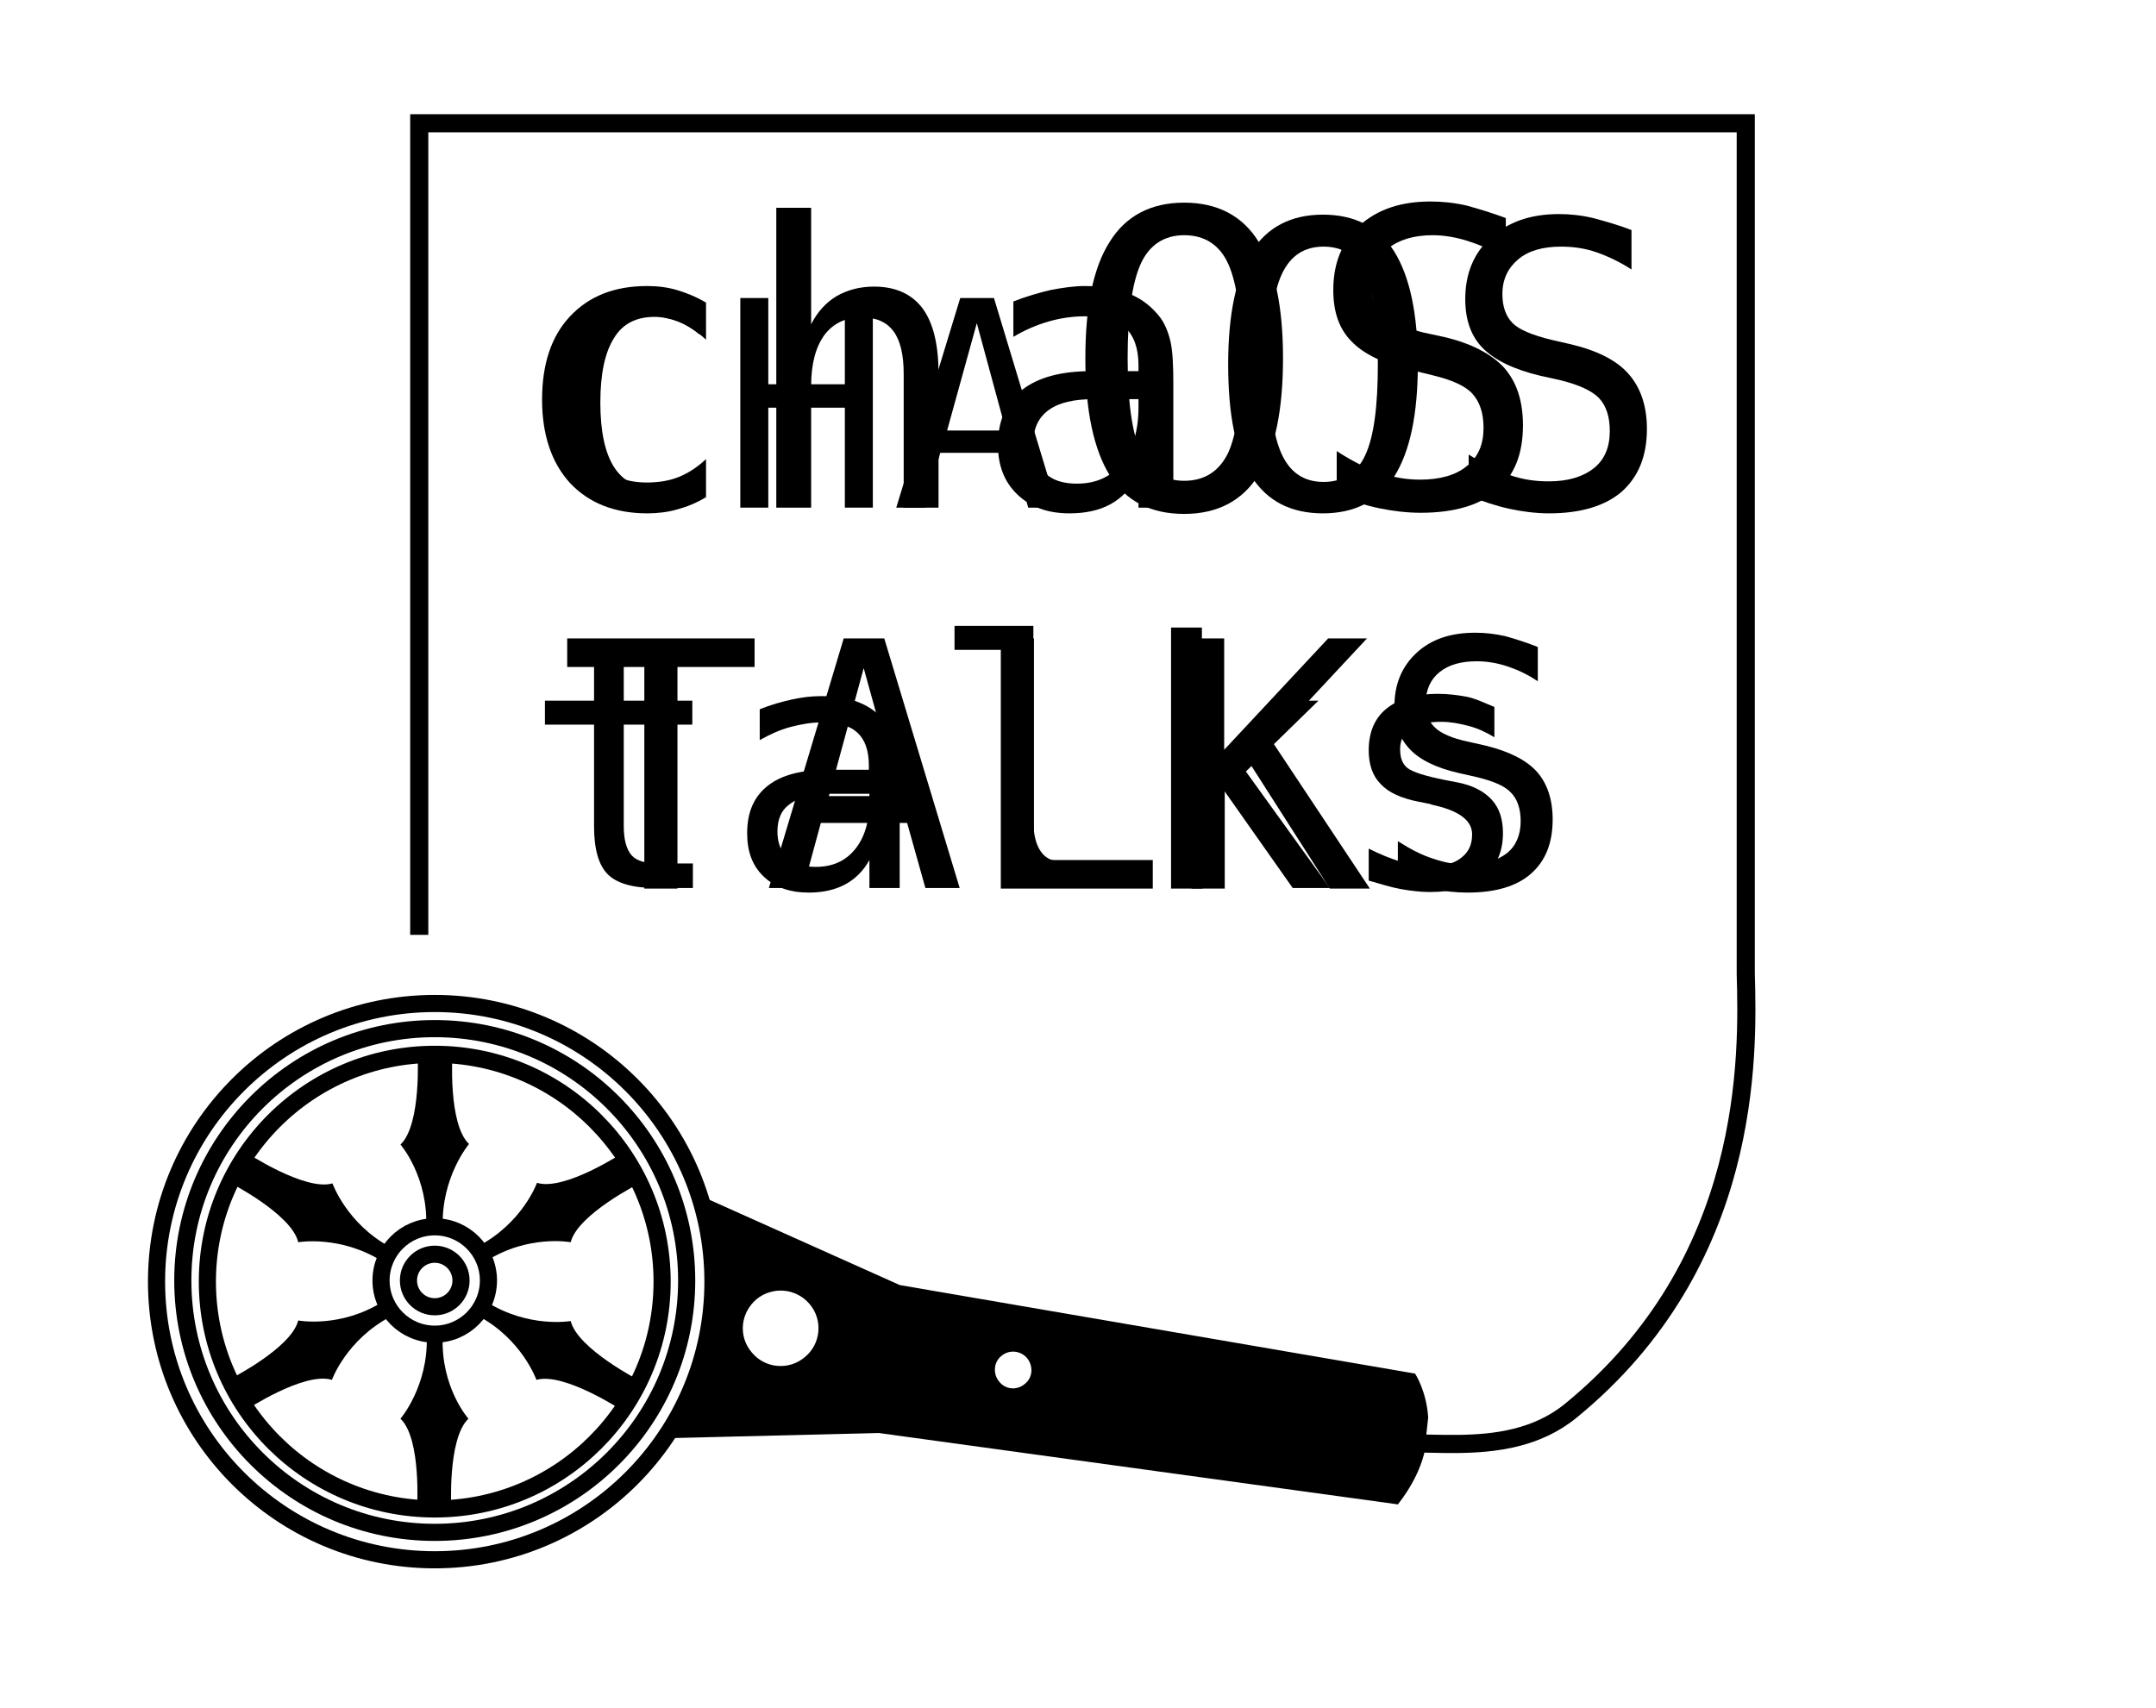
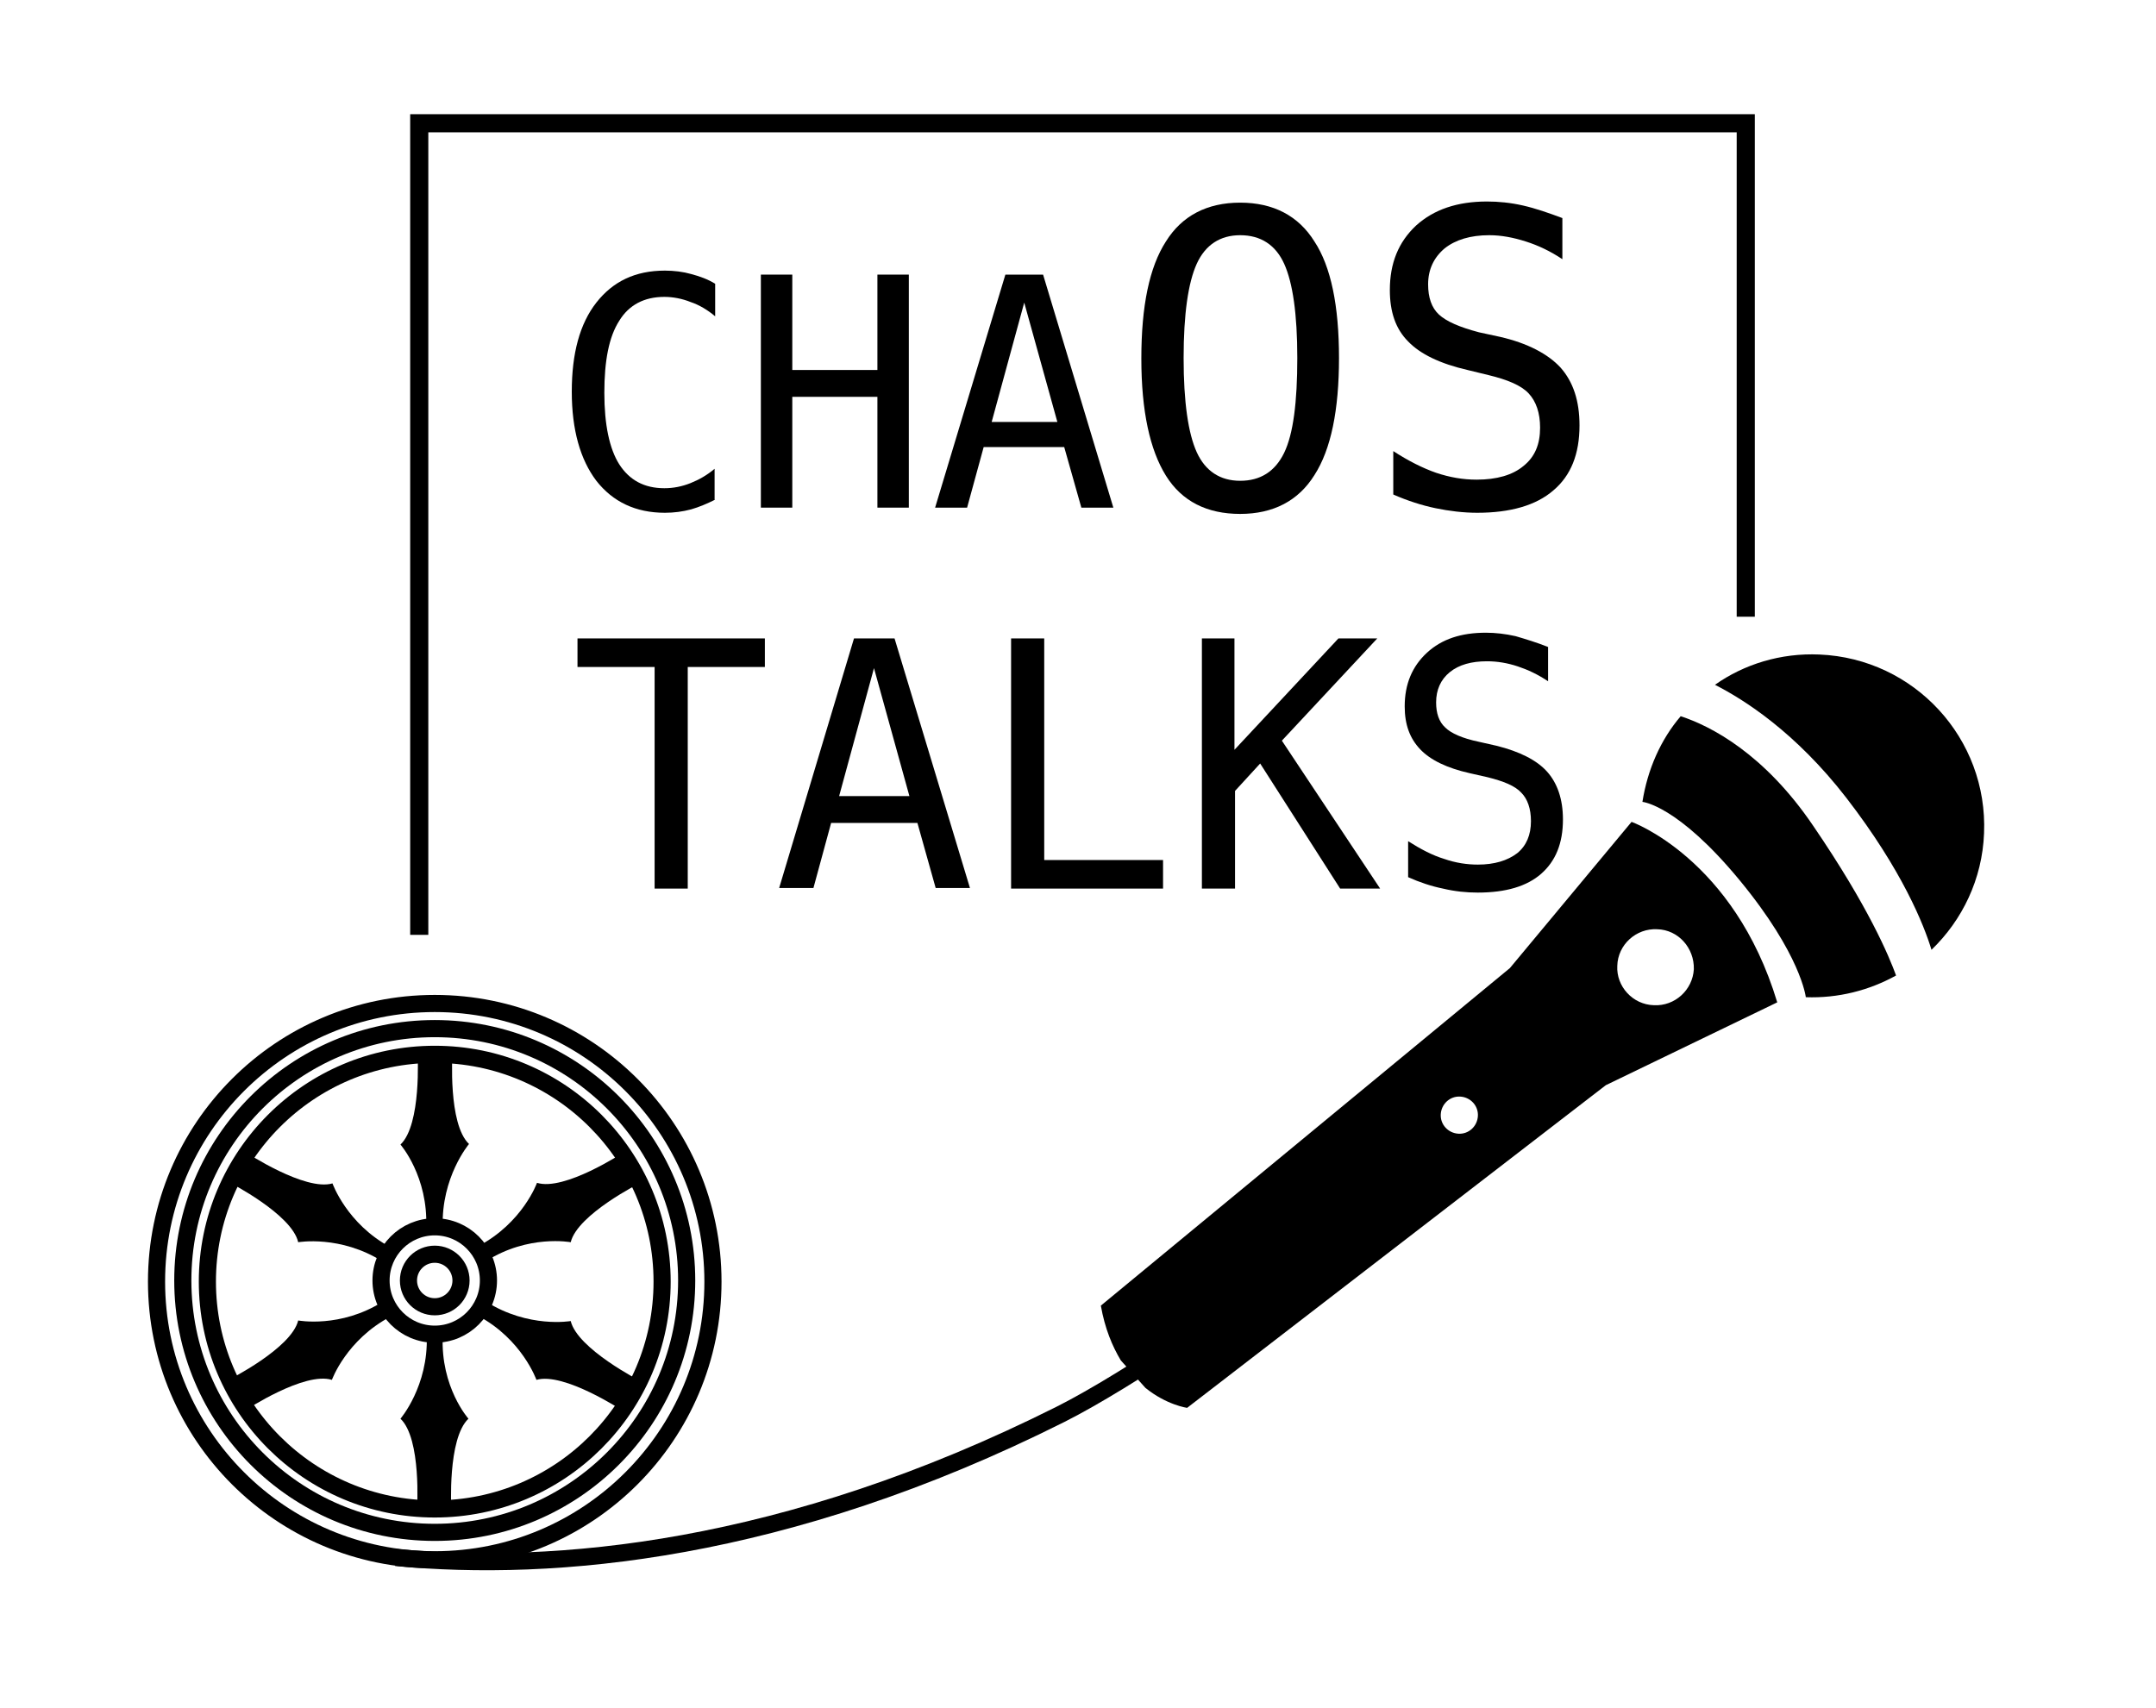
<svg xmlns="http://www.w3.org/2000/svg" version="1.1" x="0px" y="0px" viewBox="-47 248 377.4 299" style="enable-background:new -47 248 377.4 299;" xml:space="preserve">
  <style type="text/css">
	.st0{enable-background:new    ;}
	.st1{fill:none;stroke:#000000;stroke-width:3.173;}
	.st2{fill:none;stroke:#000000;stroke-width:3;stroke-miterlimit:10;}
- 	.st3{display:none;}
- 	.st4{display:inline;}
- 	.st5{fill-opacity:0.612;stroke:#000000;stroke-width:2.797;}
- 	.st6{stroke:#000000;stroke-width:2.797;}
- 	.st7{display:none;stroke:#000000;}
- 	.st8{display:inline;fill:none;stroke:#000000;stroke-width:2.797;}
+ 	.st3{fill:none;stroke:#000000;stroke-width:3;}
</style>
  <g id="chaOStalks">
    <g id="layer1" transform="translate(-103.2124,-687.7188)">
      <g class="st0">
-         <path d="M179.9,1022.7c-1.6,1-3.3,1.7-5.1,2.2c-1.7,0.5-3.5,0.7-5.3,0.7c-5.7,0-10.2-1.8-13.5-5.3c-3.2-3.5-4.9-8.4-4.9-14.6     c0-6.2,1.6-11.1,4.9-14.6s7.7-5.3,13.5-5.3c1.8,0,3.5,0.2,5.2,0.7c1.7,0.5,3.4,1.2,5.1,2.2v6.5c-1.6-1.5-3.2-2.5-4.9-3.2     s-3.5-1-5.5-1c-3.8,0-6.8,1.3-8.8,3.8c-2.1,2.5-3.1,6.1-3.1,10.8c0,4.7,1,8.2,3.1,10.8c2.1,2.5,5,3.8,8.8,3.8c2.1,0,4-0.3,5.7-1     c1.7-0.7,3.2-1.7,4.7-3.1V1022.7z" />
-         <path d="M220.5,1001.2v23.4h-6.1v-23.4c0-3.4-0.6-5.9-1.8-7.5c-1.2-1.6-3-2.4-5.5-2.4c-2.9,0-5,1-6.6,3.1c-1.5,2.1-2.3,5-2.3,8.9     v21.3h-6.1v-52.5h6.1v20.4c1.1-2.2,2.6-3.8,4.4-4.9c1.9-1.1,4.1-1.7,6.6-1.7c3.8,0,6.6,1.3,8.5,3.8     C219.6,992.3,220.5,996.1,220.5,1001.2z" />
-         <path d="M261.6,1003.1v21.5h-6.1v-5.6c-1.3,2.2-2.9,3.9-4.9,5c-2,1.1-4.4,1.6-7.2,1.6c-3.8,0-6.8-1.1-9.1-3.3     c-2.3-2.2-3.4-5.1-3.4-8.7c0-4.2,1.4-7.4,4.2-9.6c2.8-2.2,6.8-3.3,12.2-3.3h8.2v-1c0-3-0.8-5.2-2.3-6.6c-1.5-1.4-3.8-2-7.1-2     c-2.1,0-4.2,0.3-6.3,0.9s-4.2,1.5-6.2,2.7v-6.2c2.3-0.9,4.4-1.5,6.5-2c2.1-0.4,4.1-0.7,6-0.7c3.1,0,5.7,0.5,7.9,1.4     c2.2,0.9,3.9,2.3,5.3,4.1c0.8,1.1,1.4,2.5,1.8,4.2C261.5,997.3,261.6,999.8,261.6,1003.1z M249.8,1005.6h-2c-3.6,0-6.2,0.6-8,1.9     c-1.8,1.3-2.7,3.2-2.7,5.7c0,2.3,0.7,4,2,5.3c1.3,1.3,3.2,1.9,5.6,1.9c3.4,0,6-1.2,7.9-3.6c1.9-2.4,2.9-5.6,2.9-9.8v-1.4H249.8z" />
-         <path d="M304.4,999.5c0,8.8-1.4,15.3-4.1,19.6c-2.7,4.3-6.9,6.5-12.5,6.5s-9.7-2.1-12.5-6.4s-4.1-10.8-4.1-19.7     c0-8.8,1.4-15.3,4.1-19.7c2.7-4.3,6.9-6.5,12.5-6.5c5.6,0,9.8,2.2,12.5,6.5C303,984.2,304.4,990.7,304.4,999.5z M297.4,999.5     c0-7.4-0.7-12.7-2.2-15.8c-1.5-3.2-3.9-4.8-7.3-4.8c-3.4,0-5.8,1.6-7.3,4.8c-1.5,3.2-2.2,8.5-2.2,15.8c0,7.4,0.7,12.6,2.2,15.8     c1.5,3.2,3.9,4.8,7.3,4.8c3.4,0,5.9-1.6,7.3-4.7C296.7,1012.2,297.4,1006.9,297.4,999.5z" />
-         <path d="M341.8,976v6.9c-2-1.3-4.1-2.3-6.1-3c-2-0.7-4.1-1-6.2-1c-3.2,0-5.7,0.7-7.5,2.2c-1.8,1.5-2.8,3.5-2.8,6.1     c0,2.2,0.6,3.9,1.8,5.1c1.2,1.2,3.5,2.1,6.7,2.9l3.5,0.8c4.6,1.1,8,2.8,10.1,5.2c2.1,2.4,3.2,5.6,3.2,9.6c0,4.8-1.5,8.4-4.4,11     c-2.9,2.5-7.2,3.8-12.7,3.8c-2.3,0-4.7-0.3-7-0.8c-2.3-0.5-4.7-1.3-7.1-2.3v-7.2c2.5,1.6,4.9,2.8,7.2,3.6     c2.3,0.8,4.5,1.1,6.8,1.1c3.4,0,6-0.8,7.9-2.3c1.9-1.5,2.8-3.7,2.8-6.5c0-2.5-0.6-4.4-1.9-5.8c-1.3-1.3-3.5-2.3-6.7-3.1l-3.6-0.8     c-4.6-1.1-7.9-2.7-10-4.8c-2.1-2.1-3.1-5-3.1-8.6c0-4.5,1.5-8.1,4.5-10.8c3-2.7,6.9-4.1,11.9-4.1c1.9,0,3.9,0.2,6,0.7     C337.3,974.5,339.5,975.1,341.8,976z" />
+         <path d="M181.4,1023.2c-1.4,0.7-2.8,1.3-4.2,1.7c-1.5,0.4-3,0.6-4.6,0.6c-5.1,0-9.1-1.9-12-5.6c-2.8-3.7-4.3-8.9-4.3-15.6     c0-6.7,1.4-11.9,4.3-15.6c2.9-3.7,6.8-5.6,12-5.6c1.6,0,3.2,0.2,4.6,0.6c1.5,0.4,2.9,0.9,4.2,1.7v5.7c-1.3-1.1-2.8-2-4.3-2.5     c-1.5-0.6-3.1-0.9-4.6-0.9c-3.5,0-6.2,1.4-7.9,4.2c-1.8,2.8-2.6,7-2.6,12.6c0,5.6,0.9,9.8,2.6,12.5c1.8,2.8,4.4,4.2,7.9,4.2     c1.6,0,3.1-0.3,4.6-0.9c1.5-0.6,2.9-1.4,4.2-2.5V1023.2z" />
+         <path d="M189.4,983.8h5.5v16.7h14.9v-16.7h5.5v40.8h-5.5v-19.4h-14.9v19.4h-5.5V983.8z" />
+         <path d="M232.2,983.8h6.6l12.3,40.8h-5.6l-3-10.6h-14.1l-2.9,10.6h-5.6L232.2,983.8z M235.5,988.7l-5.7,20.9h11.5L235.5,988.7z" />
+         <path d="M290.6,998.4c0,9.1-1.4,16-4.3,20.5c-2.8,4.5-7.2,6.8-13,6.8c-5.8,0-10.2-2.2-13-6.7c-2.8-4.5-4.3-11.3-4.3-20.5     c0-9.2,1.4-16,4.3-20.5c2.8-4.5,7.2-6.8,13-6.8c5.8,0,10.2,2.3,13,6.8C289.2,982.4,290.6,989.3,290.6,998.4z M283.3,998.4     c0-7.7-0.8-13.2-2.3-16.5s-4.1-5-7.7-5c-3.5,0-6.1,1.7-7.6,5s-2.3,8.8-2.3,16.5c0,7.7,0.8,13.2,2.3,16.5s4.1,5,7.6,5     c3.5,0,6.1-1.6,7.7-4.9C282.6,1011.7,283.3,1006.1,283.3,998.4z" />
+         <path d="M329.7,973.9v7.2c-2.1-1.4-4.2-2.4-6.4-3.1s-4.3-1.1-6.4-1.1c-3.3,0-5.9,0.8-7.8,2.3c-1.9,1.6-2.9,3.7-2.9,6.3     c0,2.3,0.6,4.1,1.9,5.3c1.3,1.2,3.6,2.2,7,3.1l3.7,0.8c4.8,1.1,8.4,3,10.6,5.4c2.2,2.5,3.3,5.8,3.3,10.1c0,5-1.5,8.8-4.6,11.4     c-3,2.6-7.5,3.9-13.3,3.9c-2.4,0-4.9-0.3-7.3-0.8c-2.4-0.5-4.9-1.3-7.4-2.4v-7.6c2.6,1.7,5.2,3,7.5,3.8c2.4,0.8,4.7,1.2,7.1,1.2     c3.5,0,6.3-0.8,8.2-2.4c2-1.6,2.9-3.8,2.9-6.7c0-2.6-0.7-4.6-2-6c-1.3-1.4-3.7-2.4-7-3.2l-3.7-0.9c-4.8-1.1-8.3-2.8-10.4-5     c-2.2-2.2-3.2-5.2-3.2-9c0-4.7,1.5-8.4,4.6-11.3c3.1-2.8,7.2-4.2,12.4-4.2c2,0,4.1,0.2,6.3,0.7S327.3,973,329.7,973.9z" />
      </g>
      <g class="st0">
-         <path d="M165.4,1049.1v9.3h12v4.2h-12v17.8c0,2.4,0.5,4.1,1.4,5.1c0.9,1,2.5,1.4,4.7,1.4h6v4.3h-6.5c-4,0-6.8-0.8-8.4-2.4     s-2.4-4.4-2.4-8.4v-17.8h-8.6v-4.2h8.6v-9.3H165.4z" />
-         <path d="M213.7,1072.5v18.7h-5.3v-4.9c-1.1,2-2.6,3.4-4.3,4.3c-1.7,0.9-3.8,1.4-6.3,1.4c-3.3,0-5.9-0.9-7.9-2.8     c-2-1.9-2.9-4.4-2.9-7.6c0-3.7,1.2-6.4,3.6-8.3c2.4-1.9,5.9-2.8,10.6-2.8h7.1v-0.8c0-2.6-0.7-4.5-2-5.7c-1.3-1.2-3.3-1.8-6.2-1.8     c-1.8,0-3.6,0.3-5.5,0.8s-3.6,1.3-5.4,2.3v-5.4c2-0.8,3.8-1.3,5.6-1.7c1.8-0.4,3.5-0.6,5.2-0.6c2.7,0,5,0.4,6.8,1.2     c1.9,0.8,3.4,2,4.6,3.6c0.7,1,1.2,2.2,1.6,3.6C213.6,1067.5,213.7,1069.6,213.7,1072.5z M203.4,1074.7h-1.8c-3.1,0-5.4,0.6-7,1.7     c-1.6,1.1-2.3,2.7-2.3,4.9c0,2,0.6,3.5,1.8,4.6c1.2,1.1,2.8,1.6,4.9,1.6c2.9,0,5.2-1,6.9-3.1c1.7-2.1,2.5-4.9,2.5-8.5v-1.2H203.4     z" />
-         <path d="M237.1,1079.3c0,2.4,0.4,4.2,1.3,5.5s2.2,1.8,3.9,1.8h6.2v4.6h-6.7c-3.2,0-5.6-1-7.4-3.1s-2.6-5-2.6-8.8v-29.8h-8.5v-4.2     h13.8V1079.3z" />
-         <path d="M261.1,1045.6h5.5v26.4l13.9-13.6h6.5l-12.7,12.4l14.7,20.4h-6.5l-11.9-16.9l-3.9,3.8v13.2h-5.5V1045.6z" />
-         <path d="M317.8,1059.5v5.3c-1.5-0.9-3-1.6-4.6-2c-1.5-0.4-3.1-0.7-4.7-0.7c-2.4,0-4.2,0.4-5.4,1.2s-1.8,2-1.8,3.6     c0,1.5,0.4,2.6,1.3,3.3c0.9,0.7,3.1,1.4,6.6,2.1l2.1,0.4c2.6,0.5,4.6,1.5,6,3c1.4,1.5,2,3.5,2,5.9c0,3.2-1.1,5.8-3.4,7.6     c-2.3,1.8-5.4,2.7-9.4,2.7c-1.6,0-3.3-0.2-5-0.5c-1.7-0.3-3.6-0.9-5.7-1.5v-5.6c2,1,3.9,1.8,5.7,2.3c1.8,0.5,3.5,0.8,5.1,0.8     c2.3,0,4.2-0.5,5.4-1.5c1.3-1,1.9-2.3,1.9-4.1c0-2.5-2.4-4.2-7.1-5.2l-0.2-0.1l-2-0.4c-3.1-0.6-5.3-1.6-6.7-3.1     c-1.4-1.4-2.1-3.4-2.1-5.9c0-3.1,1-5.6,3.1-7.3c2.1-1.7,5.1-2.6,9-2.6c1.7,0,3.4,0.2,5,0.5S316.3,1058.9,317.8,1059.5z" />
+         <path d="M157.3,1047.5h32.8v5h-13.5v38.8h-5.8v-38.8h-13.5V1047.5z" />
+         <path d="M205.7,1047.5h7.1l13.2,43.7h-6l-3.2-11.4h-15.1l-3.1,11.4h-6L205.7,1047.5z M209.2,1052.7l-6.1,22.4h12.3L209.2,1052.7z     " />
+         <path d="M233.2,1047.5h5.8v38.8h20.8v5h-26.6V1047.5z" />
+         <path d="M266.5,1047.5h5.8v19.5l18.2-19.5h6.8l-16.7,17.9l17.2,25.9h-7l-14-21.9l-4.4,4.8v17.1h-5.8V1047.5z" />
+         <path d="M327.2,1049v6c-1.8-1.2-3.5-2-5.3-2.6c-1.8-0.6-3.6-0.9-5.4-0.9c-2.7,0-4.9,0.6-6.5,1.9c-1.6,1.3-2.4,3.1-2.4,5.3     c0,1.9,0.5,3.4,1.6,4.4c1,1,3,1.9,5.9,2.5l3.1,0.7c4,1,7,2.5,8.8,4.5s2.8,4.8,2.8,8.4c0,4.2-1.3,7.3-3.8,9.5     c-2.5,2.2-6.2,3.3-11.1,3.3c-2,0-4-0.2-6.1-0.7c-2-0.4-4.1-1.1-6.1-2v-6.3c2.2,1.4,4.3,2.5,6.3,3.1c2,0.7,4,1,5.9,1     c2.9,0,5.2-0.7,6.9-2c1.6-1.3,2.4-3.2,2.4-5.6c0-2.2-0.6-3.9-1.7-5c-1.1-1.2-3.1-2-5.9-2.7l-3.1-0.7c-4-0.9-6.9-2.3-8.7-4.2     c-1.8-1.9-2.7-4.3-2.7-7.5c0-3.9,1.3-7,3.9-9.4c2.6-2.4,6-3.5,10.3-3.5c1.7,0,3.4,0.2,5.2,0.6     C323.2,1047.6,325.2,1048.2,327.2,1049z" />
      </g>
-       <g class="st0">
- 		</g>
-       <path id="rect7647-4-3-9-1" class="st1" d="M191.6,1189.5     M303.7,1189.5 M129.6,1099.4V957.3h232.2v142.1v6.8c0.4,14.3,1.2,50.5-30.6,76.5c-11.8,9.7-29.1,3.6-34.2,6.8" />
-       <g class="st0">
-         <path d="M178.6,1023.3c-1.2,0.7-2.5,1.2-3.8,1.5c-1.3,0.3-2.7,0.5-4.2,0.5c-4.6,0-8.2-1.7-10.8-5c-2.6-3.3-3.8-8-3.8-14.1     c0-6,1.3-10.7,3.9-14c2.6-3.4,6.2-5,10.8-5c1.5,0,2.9,0.2,4.2,0.5c1.3,0.3,2.6,0.8,3.8,1.5v5.1c-1.2-1-2.5-1.8-3.8-2.3     c-1.4-0.5-2.8-0.8-4.1-0.8c-3.2,0-5.6,1.2-7.1,3.7c-1.6,2.5-2.4,6.3-2.4,11.3c0,5,0.8,8.8,2.4,11.3c1.6,2.5,4,3.7,7.1,3.7     c1.4,0,2.8-0.3,4.2-0.8c1.4-0.5,2.6-1.3,3.8-2.3V1023.3z" />
-         <path d="M185.8,987.9h4.9v15.1h13.4v-15.1h4.9v36.7h-4.9v-17.5h-13.4v17.5h-4.9V987.9z" />
-         <path d="M224.3,987.9h5.9l11.1,36.7h-5.1l-2.7-9.6h-12.7l-2.6,9.6h-5.1L224.3,987.9z M227.2,992.3l-5.2,18.8h10.3L227.2,992.3z" />
-         <path d="M280.8,998.4c0,9.1-1.4,16-4.3,20.5c-2.8,4.5-7.2,6.8-13,6.8c-5.8,0-10.2-2.2-13-6.7c-2.8-4.5-4.3-11.3-4.3-20.5     c0-9.2,1.4-16,4.3-20.5c2.8-4.5,7.2-6.8,13-6.8c5.8,0,10.2,2.3,13,6.8C279.3,982.4,280.8,989.3,280.8,998.4z M273.5,998.4     c0-7.7-0.8-13.2-2.3-16.5s-4.1-5-7.7-5c-3.5,0-6.1,1.7-7.6,5s-2.3,8.8-2.3,16.5c0,7.7,0.8,13.2,2.3,16.5s4.1,5,7.6,5     c3.5,0,6.1-1.6,7.7-4.9C272.7,1011.7,273.5,1006.1,273.5,998.4z" />
-         <path d="M319.8,973.9v7.2c-2.1-1.4-4.2-2.4-6.4-3.1c-2.1-0.7-4.3-1.1-6.4-1.1c-3.3,0-5.9,0.8-7.8,2.3c-1.9,1.6-2.9,3.7-2.9,6.3     c0,2.3,0.6,4.1,1.9,5.3c1.3,1.2,3.6,2.2,7,3.1l3.7,0.8c4.8,1.1,8.4,3,10.6,5.4c2.2,2.5,3.3,5.8,3.3,10.1c0,5-1.5,8.8-4.6,11.4     c-3,2.6-7.5,3.9-13.3,3.9c-2.4,0-4.9-0.3-7.3-0.8c-2.4-0.5-4.9-1.3-7.4-2.4v-7.6c2.6,1.7,5.2,3,7.5,3.8c2.4,0.8,4.7,1.2,7.1,1.2     c3.5,0,6.3-0.8,8.2-2.4c2-1.6,2.9-3.8,2.9-6.7c0-2.6-0.7-4.6-2-6c-1.3-1.4-3.7-2.4-7-3.2l-3.7-0.9c-4.8-1.1-8.3-2.8-10.4-5     c-2.2-2.2-3.2-5.2-3.2-9c0-4.7,1.5-8.4,4.6-11.3c3.1-2.8,7.2-4.2,12.4-4.2c2,0,4.1,0.2,6.3,0.7     C315.1,972.3,317.4,973,319.8,973.9z" />
-       </g>
-       <g class="st0">
-         <path d="M155.5,1047.5h32.8v5h-13.5v38.8H169v-38.8h-13.5V1047.5z" />
-         <path d="M203.9,1047.5h7.1l13.2,43.7h-6l-3.2-11.4h-15.1l-3.1,11.4h-6L203.9,1047.5z M207.4,1052.7l-6.1,22.4h12.3L207.4,1052.7z     " />
-         <path d="M231.4,1047.5h5.8v38.8H258v5h-26.6V1047.5z" />
-         <path d="M264.7,1047.5h5.8v19.5l18.2-19.5h6.8l-16.7,17.9l17.2,25.9h-7l-14-21.9l-4.4,4.8v17.1h-5.8V1047.5z" />
-         <path d="M325.4,1049v6c-1.8-1.2-3.5-2-5.3-2.6c-1.8-0.6-3.6-0.9-5.4-0.9c-2.7,0-4.9,0.6-6.5,1.9c-1.6,1.3-2.4,3.1-2.4,5.3     c0,1.9,0.5,3.4,1.6,4.4c1,1,3,1.9,5.9,2.5l3.1,0.7c4,1,7,2.5,8.8,4.5s2.8,4.8,2.8,8.4c0,4.2-1.3,7.3-3.8,9.5     c-2.5,2.2-6.2,3.3-11.1,3.3c-2,0-4-0.2-6.1-0.7c-2-0.4-4.1-1.1-6.1-2v-6.3c2.2,1.4,4.3,2.5,6.3,3.1c2,0.7,4,1,5.9,1     c2.9,0,5.2-0.7,6.9-2c1.6-1.3,2.4-3.2,2.4-5.6c0-2.2-0.6-3.9-1.7-5c-1.1-1.2-3.1-2-5.9-2.7l-3.1-0.7c-4-0.9-6.9-2.3-8.7-4.2     c-1.8-1.9-2.7-4.3-2.7-7.5c0-3.9,1.3-7,3.9-9.4c2.6-2.4,6-3.5,10.3-3.5c1.7,0,3.4,0.2,5.2,0.6     C321.5,1047.6,323.4,1048.2,325.4,1049z" />
-       </g>
-       <g class="st0">
- 		</g>
+       <path id="rect7647-4-3-9-1" class="st1" d="M191.6,1189.5     M303.7,1189.5 M129.6,1099.4V957.3h232.2v86.4" />
    </g>
    <g id="rad">
      <circle id="XMLID_1_" class="st2" cx="29.1" cy="472.4" r="48.7" />
      <circle id="XMLID_2_" class="st2" cx="29.1" cy="472.2" r="44.1" />
      <circle id="XMLID_3_" class="st2" cx="29.1" cy="472.4" r="39.8" />
      <circle id="XMLID_10_" class="st2" cx="29.1" cy="472.2" r="4.6" />
      <circle id="XMLID_11_" class="st2" cx="29.1" cy="472.2" r="9.4" />
      <path id="XMLID_7_" d="M29,432.5l3.2,0c0,0-0.8,12.3,2.9,15.8c0,0-4.9,5.8-4.6,14.6L29,463h-1.4c0.4-9-4.5-14.6-4.5-14.6    c3.7-3.5,3-15.8,3-15.8l3.2,0" />
      <path id="XMLID_6_" d="M-5.5,452.6l1.6-2.8c0,0,10.3,6.8,15.1,5.4c0,0,2.5,7.1,10.2,11.2l-0.7,1.2l-0.7,1.3    c-7.4-4.7-14.8-3.4-14.8-3.4C4.1,460.6-6.9,455-6.9,455l1.6-2.8" />
      <path id="XMLID_8_" d="M-5.4,492.4l-1.6-2.8c0,0,11-5.5,12.2-10.4c0,0,7.4,1.4,14.8-3.3l0.7,1.3l0.7,1.3    c-7.8,4.1-10.3,11.1-10.3,11.1c-4.8-1.5-15.1,5.3-15.1,5.3l-1.6-2.8" />
      <path id="XMLID_9_" d="M29.2,512.2l-3.2,0c0,0,0.8-12.3-2.9-15.8c0,0,4.9-5.7,4.6-14.5l1.4,0h1.4c-0.4,9,4.5,14.5,4.5,14.5    c-3.7,3.5-3,15.8-3,15.8l-3.2,0" />
      <path id="XMLID_12_" d="M63.7,492.2L62,495c0,0-10.3-6.8-15.1-5.4c0,0-2.5-7.1-10.2-11.2l0.7-1.2l0.7-1.3    c7.4,4.7,14.8,3.4,14.8,3.4c1.2,4.9,12.2,10.5,12.2,10.5l-1.6,2.8" />
      <path id="XMLID_51_" d="M63.5,452.3l1.6,2.8c0,0-11,5.5-12.2,10.4c0,0-7.4-1.4-14.8,3.3l-0.7-1.3l-0.7-1.3    c7.8-4.1,10.3-11.1,10.3-11.1c4.8,1.5,15.1-5.3,15.1-5.3l1.6,2.8" />
    </g>
  </g>
  <g id="mic2">
    <g>
-       <path class="st3" d="M77.1,510.2c0,0-3.6-4.9-1-21.5c2.7-16.6,7.7-22,7.7-22c-3.6-4.4-8.2-7.5-13.1-9.3c-1.7,3-5.7,11.4-10,27.9    c-3.7,14.7-1.2,24.8,0.9,29.8C66.9,515,72.3,513.4,77.1,510.2L77.1,510.2z M77.1,510.2" />
-       <path class="st3" d="M53.2,484.3c3-15.5,7.7-24.7,10-28.4c-7.4-0.6-15,1.5-21.2,6.5c-12.7,10.4-14.7,29.1-4.3,41.8    c4.2,5.2,9.9,8.6,16,10.1C52.2,508.8,50.5,498.3,53.2,484.3L53.2,484.3z M53.2,484.3" />
-       <path d="M203,496.2c-0.3-4.7-2.3-7.7-2.3-7.7l-90.2-15.5l-33.7-15.1c3.4,9.1,1.8,18,0.8,23.4c-2.6,13-7.3,18.5-7.3,18.5l36.5-0.9    l90.9,12.5c2.5-3.2,3.9-6.2,4.6-8.9 M94.7,476.3c2.4,2.8,2,7-0.8,9.3c-2.8,2.4-7,2-9.3-0.8c-2.4-2.8-2-6.9,0.8-9.3    C88.2,473.2,92.3,473.5,94.7,476.3L94.7,476.3z M132.8,485.8c1.1,1.4,1,3.4-0.4,4.5c-1.4,1.2-3.4,1-4.5-0.4    c-1.1-1.3-1-3.4,0.4-4.5C129.6,484.3,131.6,484.4,132.8,485.8L132.8,485.8z M134.1,485.8" />
+       <path d="M240.5,388.4c0,0,6.1,0.5,17,13.7c10.8,13.1,11.6,20.5,11.6,20.5c5.7,0.2,11.1-1.2,15.8-3.8c-1.2-3.3-4.8-12-14.5-26.2    c-8.6-12.7-18-17.5-23.2-19.2C243.7,377.5,241.4,382.7,240.5,388.4L240.5,388.4z M240.5,388.4" />
+       <path d="M276.2,387.7c9.8,12.7,13.6,22.3,14.9,26.6c5.4-5.2,8.9-12.4,9.2-20.4c0.7-16.6-12.2-30.6-28.8-31.3    c-6.8-0.3-13.2,1.7-18.3,5.3C258.3,370.5,267.3,376.2,276.2,387.7L276.2,387.7z M276.2,387.7" />
+       <path d="M153.5,491c3.7,3,7.3,3.5,7.3,3.5l73.3-56.5l30-14.5c-7.6-25.2-25.5-31.6-25.5-31.6l-21.3,25.6l-71.6,59.1    c0.7,4,2,7.1,3.5,9.6 M242.5,424c-3.7-0.1-6.6-3.3-6.4-6.9c0.1-3.7,3.3-6.6,7-6.4c3.7,0.1,6.5,3.3,6.4,7    C249.3,421.3,246.2,424.2,242.5,424L242.5,424z M208.3,446.5c-1.8-0.1-3.2-1.6-3.1-3.4c0.1-1.8,1.6-3.2,3.4-3.1    c1.8,0.1,3.2,1.6,3.1,3.4C211.6,445.2,210.1,446.6,208.3,446.5L208.3,446.5z M208.4,446.9" />
    </g>
-   </g>
-   <g id="mic" class="st3">
-     <g id="layer1_1_" class="st4">
-       <g>
-         <g>
-           <path id="path1510" class="st5" d="M77.6,487.5L208,511.1l-1.2-7.1L78.2,471.2C78.2,471.2,80.6,480,77.6,487.5L77.6,487.5z" />
-           <path id="path1512" class="st6" d="M78,484.3l79.6,14.4l-0.8-4.3l-78.5-20C78.3,474.4,79.8,479.7,78,484.3L78,484.3z" />
-           <path id="path1514" class="st6" d="M78.9,468.9l129.8,33.4c0,0,1.8,6.9,1.3,9.2c-0.4,2.3-3.6,8.8-9.5,8.1      c-5.9-0.6-128.7-18.8-128.7-18.8s7.5-6.9,8.4-30.8L78.9,468.9z" />
-         </g>
-         <path id="path1516" class="st7" d="M86.2,482.5c0.1,19.1-14.2,33.7-31.8,32.5s-32-17.5-32.1-36.6c-0.1-19.1,14.2-33.7,31.8-32.5     S86.1,463.4,86.2,482.5z" />
-       </g>
-     </g>
-     <g>
-       <line id="svg_1" class="st8" x1="230.2" y1="463.3" x2="230.2" y2="462.9" />
-       <line id="svg_2" class="st8" x1="229.5" y1="461.6" x2="229.9" y2="461.6" />
-     </g>
+     <path class="st3" d="M179.8,468.8c-9.1,6.8-29,20.7-41.1,26.8c-48.4,24.3-88.8,27.7-116.4,25.1" />
  </g>
</svg>
